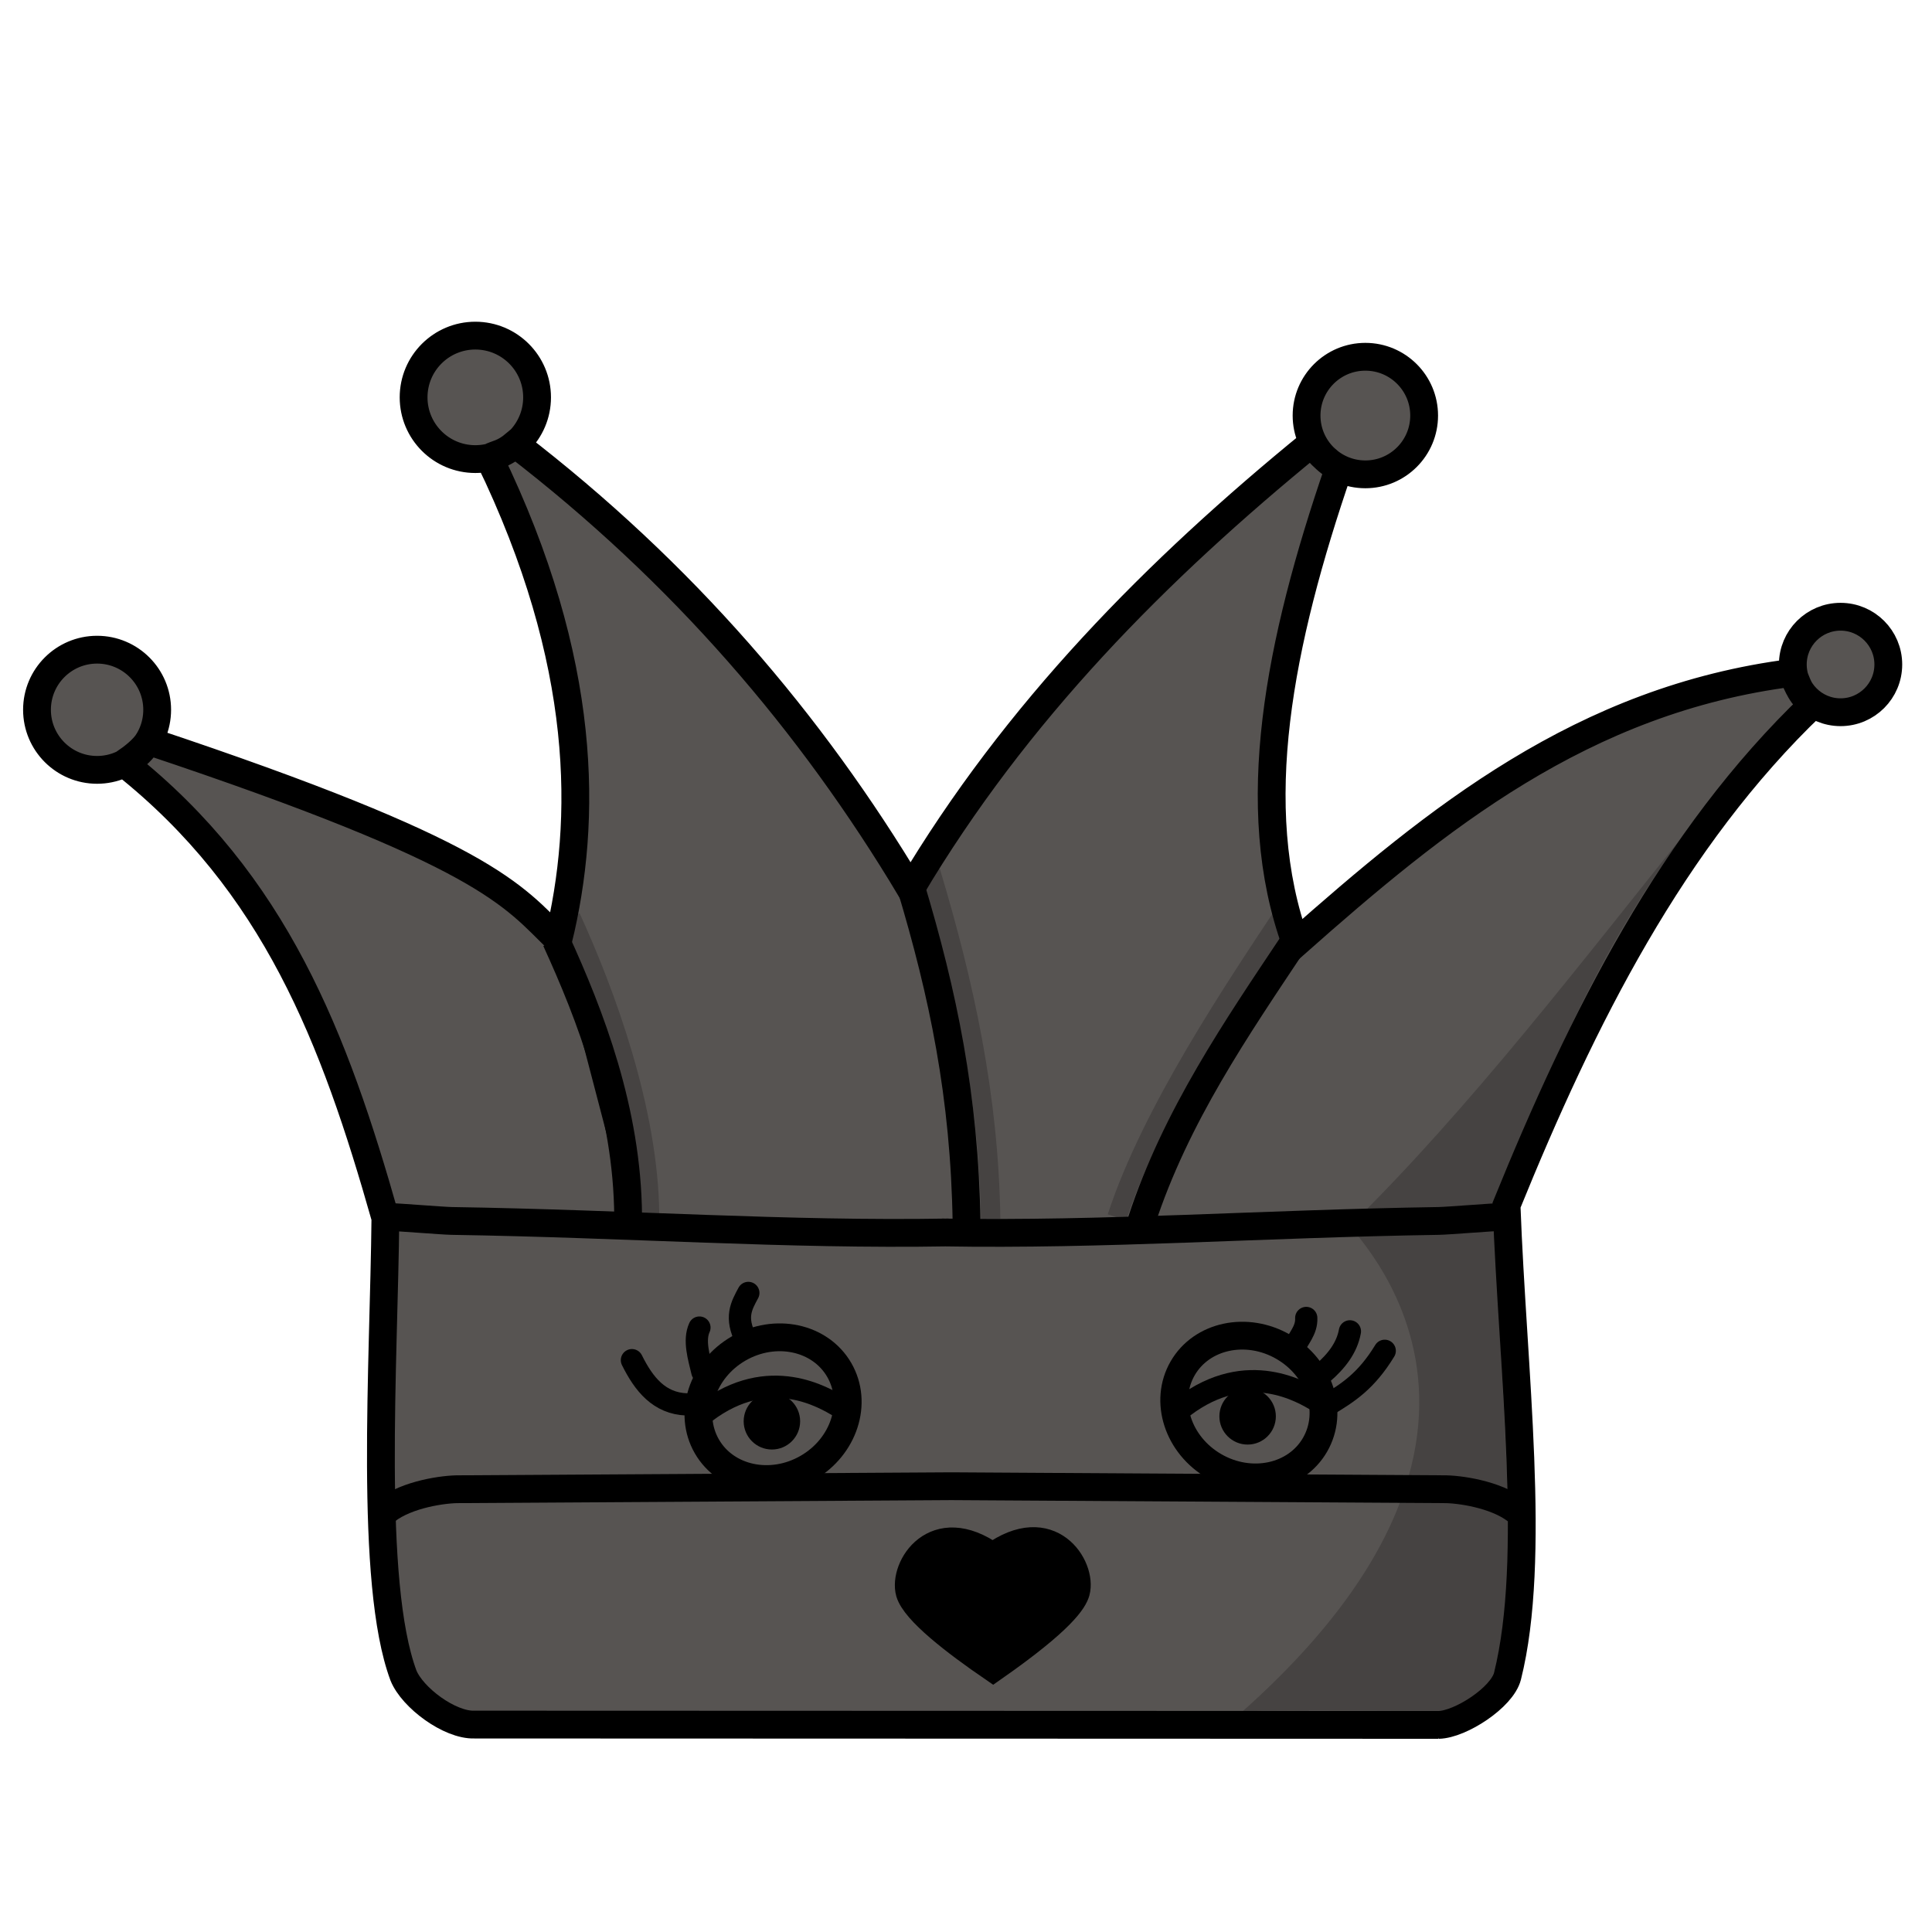
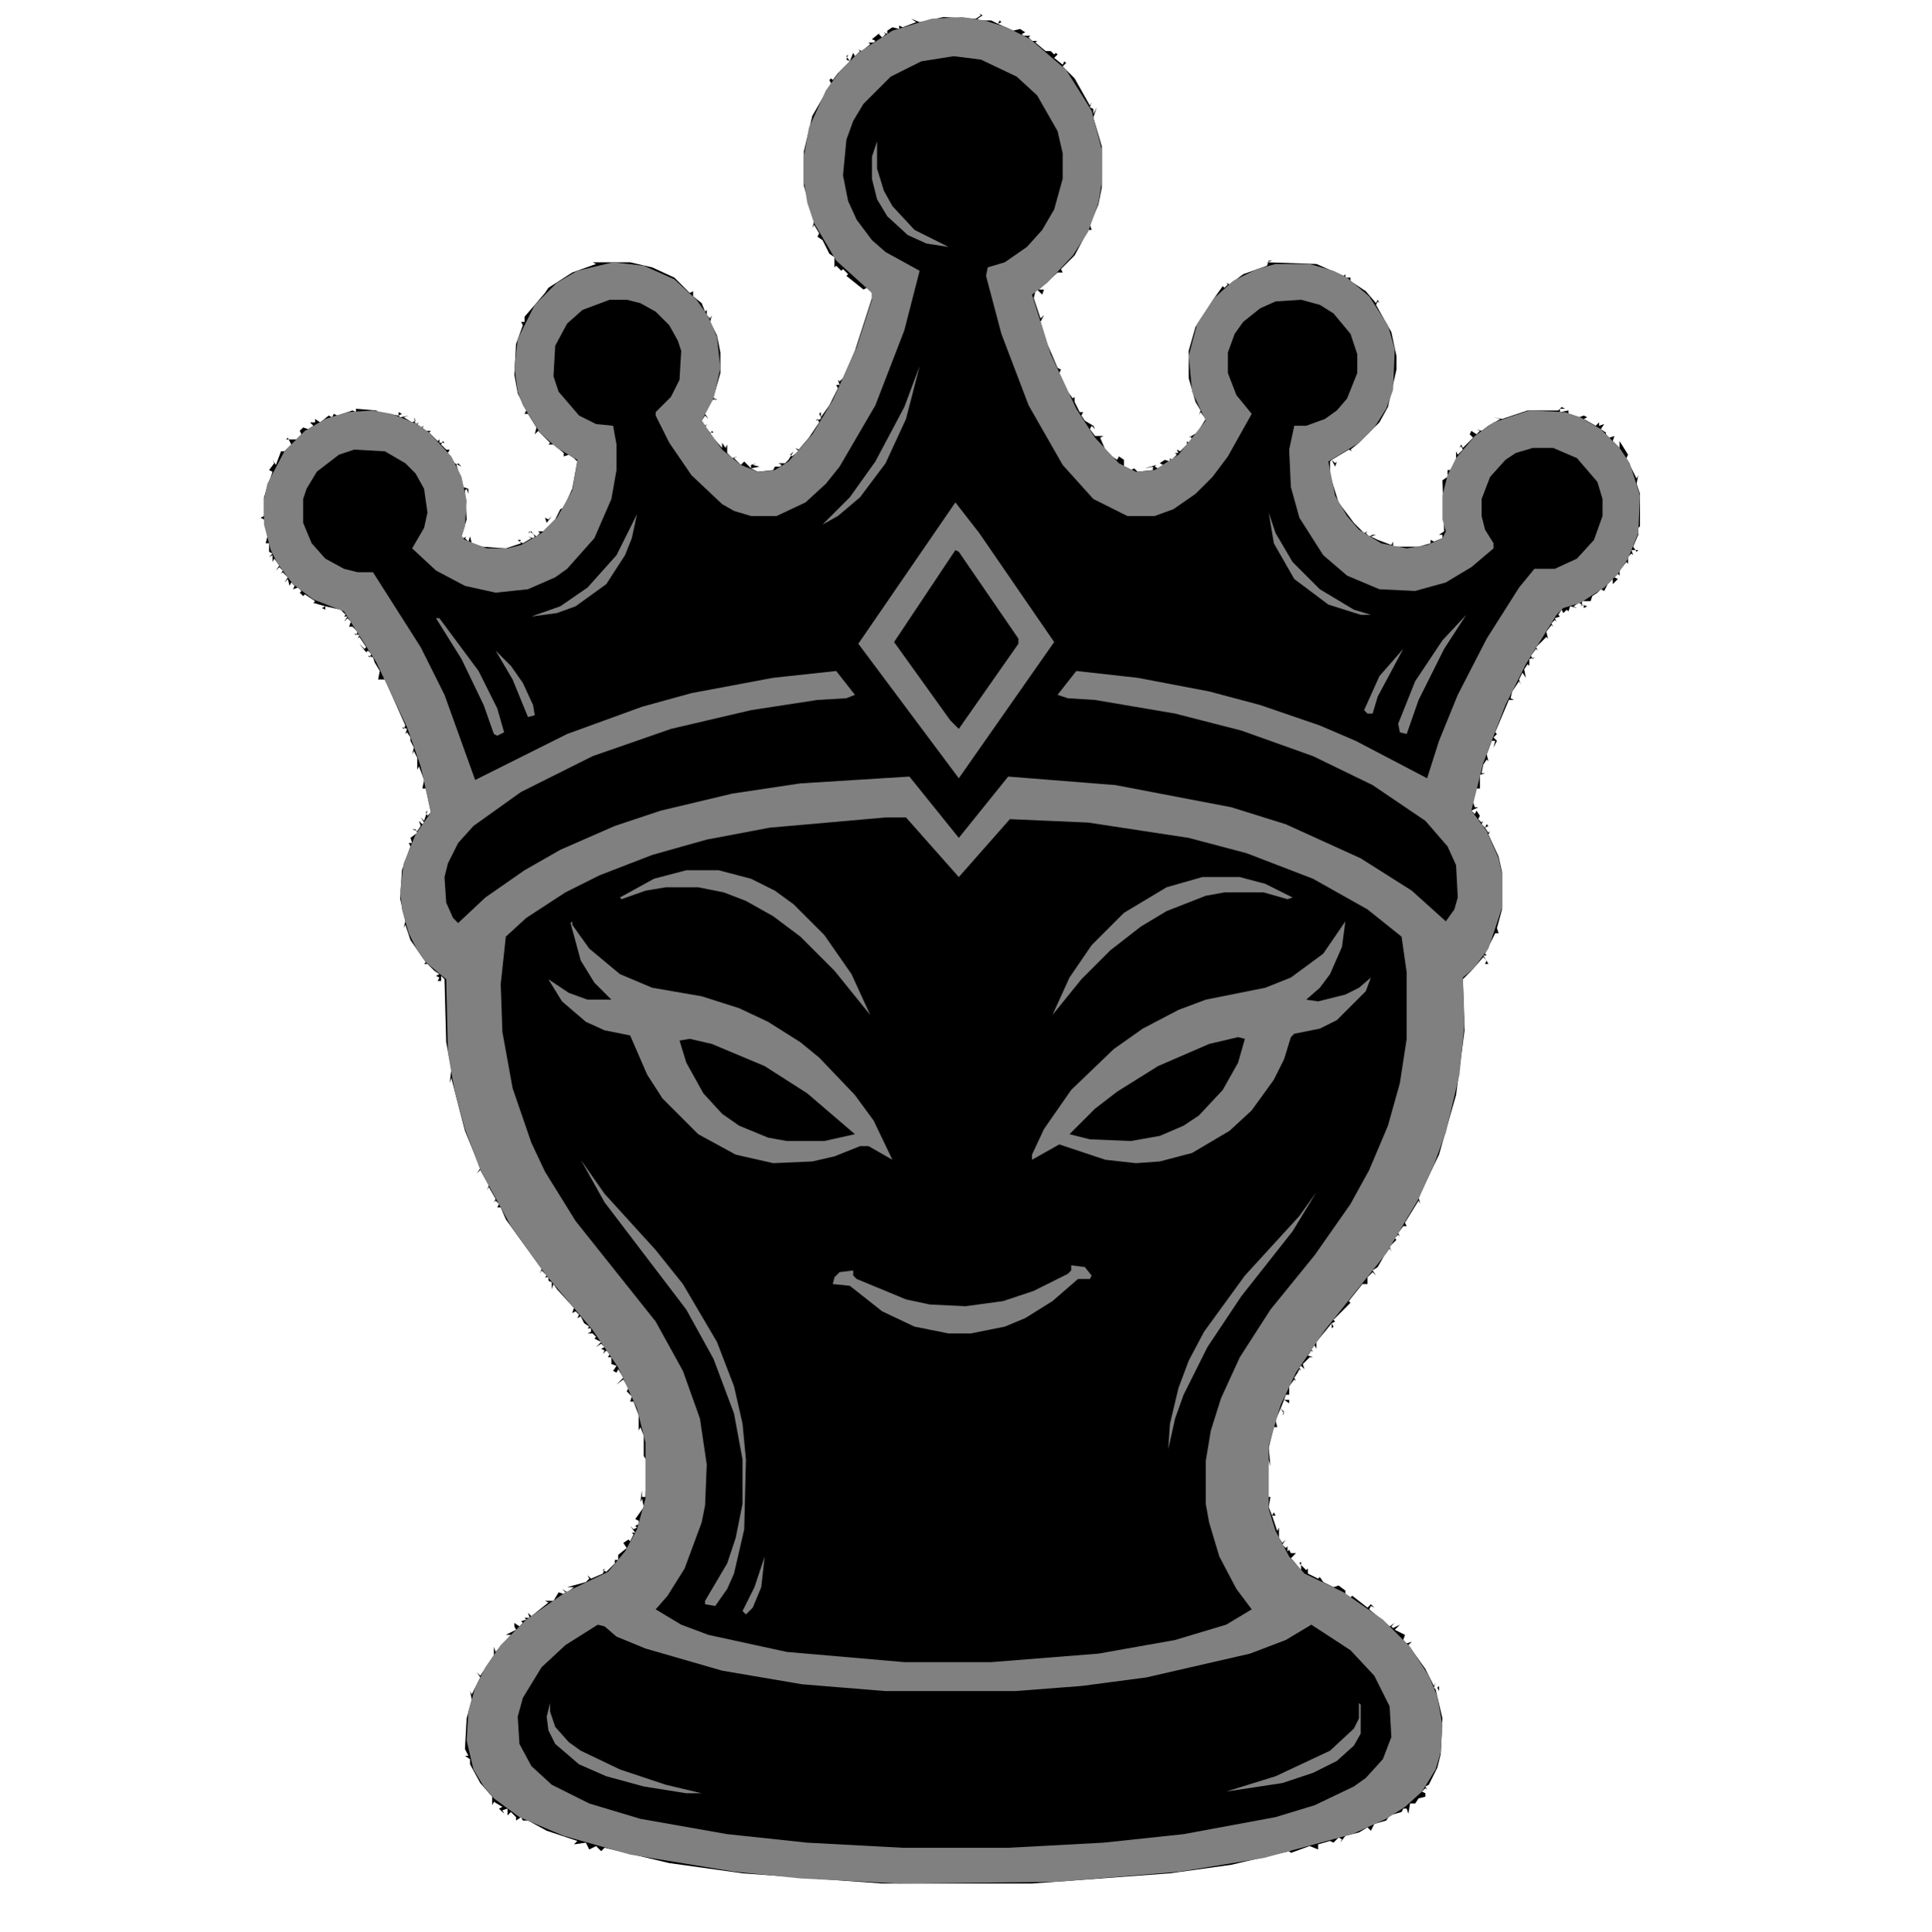
- <svg xmlns="http://www.w3.org/2000/svg" version="1.1" id="svg1" width="688" height="688" viewBox="0 0 688 688">
-   <defs id="defs1">
-     <linearGradient id="swatch6">
-       <stop style="stop-color:#000000;stop-opacity:1;" offset="0" id="stop6" />
-     </linearGradient>
-   </defs>
-   <g id="g1">
-     <path id="path21" style="display:inline;fill:#575452;fill-opacity:1;stroke:none;stroke-width:9.9;stroke-dasharray:none;stroke-opacity:1" d="m 640.415,236.628 c 0,-9.39 7.612,-17.002 17.002,-17.002 9.39,0 17.002,7.612 17.002,17.002 0,9.39 -7.612,17.002 -17.002,17.002 -9.39,0 -17.002,-7.612 -17.002,-17.002 z M 467.258,147.983 c 0,-11.562 9.373,-20.935 20.935,-20.935 11.562,0 20.935,9.373 20.935,20.935 0,11.562 -9.373,20.935 -20.935,20.935 -11.562,0 -20.935,-9.373 -20.935,-20.935 z M 15.154,252.756 c 0,-11.818 9.581,-21.399 21.399,-21.399 11.818,0 21.399,9.581 21.399,21.399 0,11.818 -9.581,21.399 -21.399,21.399 -11.818,0 -21.399,-9.581 -21.399,-21.399 z M 149.267,141.502 c 0,-12.142 9.843,-21.985 21.985,-21.985 12.142,0 21.985,9.843 21.985,21.985 0,12.142 -9.843,21.985 -21.985,21.985 -12.142,0 -21.985,-9.843 -21.985,-21.985 z m 365.023,472.748 -343.402,-0.116 c -8.754,0.291 -22.061,-9.571 -25.243,-17.509 -12.324,-33.163 -6.913,-111.556 -6.422,-162.871 -18.204,-64.277 -39.28,-119.256 -92.99,-161.921 3.577,-2.486 6.784,-5.055 8.616,-7.929 120.699,40.246 129.629,54.815 145.932,70.853 10.285,-42.346 10.756,-98.778 -24.624,-171.778 2.865,-1.471 5.015,-1.283 9.309,-4.897 59.696,45.868 105.389,99.374 140.777,158.501 37.532,-63.112 87.608,-113.68 143.051,-158.88 1.273,2.818 4.802,6.012 9.38,9.38 -21.208,61.766 -32.88,120.289 -15.243,168.847 49.928,-44.154 102.065,-86.883 176.919,-96.356 1.682,3.689 2.292,7.586 7.207,11.275 -49.999,47.81 -82.093,111.862 -109.083,178.299 2.134,58.575 10.847,125.806 0.331,167.736 -1.899,7.573 -16.703,17.187 -24.517,17.367 z" />
-     <path style="display:inline;fill:#464342;fill-opacity:1;stroke:none;stroke-width:7.92;stroke-linecap:round;stroke-dasharray:none;stroke-opacity:1" d="m 442.648,609.277 c 123.337,-109.961 24.292,-181.825 38.684,-173.311 42.263,-41.615 81.384,-92.763 119.393,-140.121 -31.352,42.172 -51.628,88.3 -67.573,135.975 -0.983,53.727 9.971,124.129 -1.282,164.121 -1.082,4.174 -12.812,13.25 -18.786,13.283 -21.549,0.118 -50.794,-0.303 -70.435,0.053 z" id="path18" />
-     <path id="path16" style="display:inline;fill:#000000;fill-opacity:1;stroke:#000000;stroke-width:9.9;stroke-dasharray:none;stroke-opacity:1" d="m 353.658,593.938 c 24.69,-17.246 28.64,-24.053 29.507,-27.101 2.362,-8.807 -9.184,-27.312 -29.663,-12.485 -20.598,-14.666 -31.999,3.935 -29.567,12.723 1.949,6.653 16.364,17.707 29.723,26.863 z" />
-     <g id="g27" style="display:inline" transform="matrix(-0.99,0,0,-0.99,682.1848,690.9188)">
-       <path style="display:inline;fill:none;stroke:#464342;stroke-width:7;stroke-dasharray:none;stroke-opacity:1" d="m 455.429,260.684 c 0.291,37.943 15.988,80.251 28.331,107.237" id="path23" />
-       <path style="fill:#000000;stroke:#000000;stroke-width:10;stroke-dasharray:none;stroke-opacity:1" d="m 463.133,260.46 c 0.291,37.943 13.619,72.256 25.962,99.243" id="path3" />
-     </g>
-     <g id="g21" style="display:inline" transform="matrix(-0.99,0,0,-0.99,682.1848,690.9188)">
-       <path style="fill:none;fill-opacity:1;stroke:#464342;stroke-width:7;stroke-dasharray:none;stroke-opacity:1" d="m 332.739,259.404 c 0.679,44.501 9.519,84.69 21.615,124.953" id="path19" />
-       <path style="fill:#000000;stroke:#000000;stroke-width:10;stroke-dasharray:none;stroke-opacity:1" d="m 341.401,257.902 c 0.699,45.819 8.484,82.621 20.135,121.4" id="path5" />
-     </g>
-     <g id="g22" transform="matrix(-0.99,0,0,-0.99,709.9602,689.2606)" style="display:inline;stroke:#464342;stroke-opacity:1">
-       <path style="display:inline;fill:none;stroke:#464342;stroke-width:7;stroke-linecap:butt;stroke-dasharray:none;stroke-opacity:1" d="m 287.287,260.016 c -12.363,37.884 -42.212,82.247 -62.273,112.433" id="path27" transform="translate(28.05599,-1.674999)" />
-       <path style="display:inline;fill:#000000;stroke:#000000;stroke-width:10;stroke-linecap:butt;stroke-dasharray:none;stroke-opacity:1" d="m 278.492,258.586 c -12.363,37.884 -34.513,69.885 -54.575,100.071" id="path25" transform="translate(28.056,-1.674985)" />
-     </g>
-     <path style="display:inline;fill:none;stroke:#000000;stroke-width:10;stroke-dasharray:none;stroke-opacity:1" d="m 143.637,154.629 c 7.527,5.808 20.761,7.668 26.278,7.591 l 176.938,1.079 176.938,-1.079 c 5.517,0.078 18.752,-1.783 26.278,-7.591" id="path4" transform="matrix(-0.99,0,0,-0.99,682.1848,690.9188)" />
-     <path style="display:inline;fill:#000000;stroke:#000000;stroke-width:10;stroke-dasharray:none;stroke-opacity:1" d="m 149.234,256.421 c 3.079,0.054 19.149,1.361 22.248,1.41 64.118,1.003 120.426,5.157 178.803,4.142 m 198.607,-5.552 c -3.079,0.054 -19.149,1.361 -22.248,1.41 -64.118,1.003 -120.426,5.157 -178.803,4.142" id="path2" transform="matrix(-0.99,0,0,0.99,682.1848,179.5306)" />
-     <g id="g17" style="display:inline" transform="matrix(-0.99,0,0,-0.99,682.1848,690.9188)">
-       <ellipse style="display:inline;fill:none;stroke:#000000;stroke-width:10;stroke-dasharray:none;stroke-opacity:1" id="path7" cx="260.252" cy="371.228" rx="27.495" ry="24.788" transform="rotate(-30)" />
-       <path style="fill:none;stroke:#000000;stroke-width:8;stroke-linecap:butt;stroke-dasharray:none;stroke-opacity:1" d="m 435.391,189.901 c -23.183,17.612 -43.123,4.971 -48.156,2.094" id="path13" />
-       <path style="display:inline;fill:none;stroke:#000000;stroke-width:8;stroke-linecap:round;stroke-dasharray:none;stroke-opacity:1" d="m 461.772,208.64 c -4.309,-8.681 -9.83,-15.544 -19.681,-15.912" id="path8" />
-       <path style="display:inline;fill:none;stroke:#000000;stroke-width:8;stroke-linecap:round;stroke-dasharray:none;stroke-opacity:1" d="m 436.438,204.453 c 1.206,5.1 3.158,11.321 1.047,15.912" id="path11" />
-       <path style="display:inline;fill:none;stroke:#000000;stroke-width:8;stroke-linecap:round;stroke-dasharray:none;stroke-opacity:1" d="m 420.735,216.073 c 4.046,7.99 1.691,12.047 -0.837,16.75" id="path12" />
-       <circle style="fill:#000000;fill-opacity:1;stroke:none;stroke-width:8;stroke-linecap:butt;stroke-dasharray:none;stroke-opacity:1" id="path15" cx="411.418" cy="186.656" r="10.155" />
-     </g>
-     <g id="g18" style="display:inline" transform="matrix(-0.99,0,0,-0.99,682.1848,690.9188)">
-       <ellipse style="display:inline;fill:none;stroke:#000000;stroke-width:10;stroke-dasharray:none;stroke-opacity:1" id="ellipse1" cx="-303.7" cy="46.314" rx="27.495" ry="24.788" transform="matrix(-0.8660254,-0.5,-0.5,0.8660254,0,0)" />
-       <path style="fill:none;stroke:#000000;stroke-width:8;stroke-linecap:butt;stroke-dasharray:none;stroke-opacity:1" d="m 263.391,191.901 c -23.183,17.612 -43.123,4.971 -48.156,2.094" id="path17" />
-       <path style="fill:#000000;stroke:#000000;stroke-width:8;stroke-linecap:round;stroke-dasharray:none;stroke-opacity:1" d="m 211.118,192.76 c -6.712,4.09 -13.423,8.217 -20.135,19.246" id="path1" />
-       <path style="fill:#000000;stroke:#000000;stroke-width:8;stroke-linecap:round;stroke-dasharray:none;stroke-opacity:1" d="m 213.351,203.929 c -4.978,4.298 -8.758,9.108 -9.841,15.075" id="path9" />
-       <path style="fill:#000000;stroke:#000000;stroke-width:8;stroke-linecap:round;stroke-dasharray:none;stroke-opacity:1" d="m 223.61,212.932 c -1.444,3.526 -4.606,6.365 -4.397,10.887" id="path10" />
-       <circle style="fill:#000000;fill-opacity:1;stroke:none;stroke-width:8;stroke-linecap:butt;stroke-dasharray:none;stroke-opacity:1" id="circle10" cx="240.301" cy="188.433" r="10.155" />
-     </g>
-     <path id="path20" style="display:inline;fill:none;fill-opacity:1;stroke:#000000;stroke-width:9.9;stroke-dasharray:none;stroke-opacity:1" d="m 638.435,236.628 c 0,-9.39 7.612,-17.002 17.002,-17.002 9.39,0 17.002,7.612 17.002,17.002 0,9.39 -7.612,17.002 -17.002,17.002 -9.39,0 -17.002,-7.612 -17.002,-17.002 z M 465.278,147.983 c 0,-11.562 9.373,-20.935 20.935,-20.935 11.562,0 20.935,9.373 20.935,20.935 0,11.562 -9.373,20.935 -20.935,20.935 -11.562,0 -20.935,-9.373 -20.935,-20.935 z M 13.174,252.756 c 0,-11.818 9.581,-21.399 21.399,-21.399 11.818,0 21.399,9.581 21.399,21.399 0,11.818 -9.581,21.399 -21.399,21.399 -11.818,0 -21.399,-9.581 -21.399,-21.399 z M 147.286,141.502 c 0,-12.142 9.843,-21.985 21.985,-21.985 12.142,0 21.985,9.843 21.985,21.985 0,12.142 -9.843,21.985 -21.985,21.985 -12.142,0 -21.985,-9.843 -21.985,-21.985 z m 365.023,472.748 -343.402,-0.116 c -8.754,0.291 -22.061,-9.571 -25.243,-17.509 -12.324,-33.163 -6.913,-111.556 -6.422,-162.871 -18.204,-64.277 -39.28,-119.256 -92.99,-161.921 3.577,-2.486 6.784,-5.055 8.616,-7.929 120.699,40.246 129.629,54.815 145.932,70.853 10.285,-42.346 10.756,-98.778 -24.624,-171.778 2.865,-1.471 5.015,-1.283 9.309,-4.897 59.696,45.868 105.389,99.374 140.777,158.501 37.532,-63.112 87.608,-113.68 143.051,-158.88 1.273,2.818 4.802,6.012 9.38,9.38 -21.208,61.766 -32.88,120.289 -15.243,168.847 49.928,-44.154 102.065,-86.883 176.919,-96.356 1.682,3.689 2.292,7.586 7.207,11.275 -49.999,47.81 -82.093,111.862 -109.083,178.299 2.134,58.575 10.847,125.806 0.331,167.736 -1.899,7.573 -16.703,17.187 -24.517,17.367 z" />
-   </g>
+ <svg xmlns="http://www.w3.org/2000/svg" width="1134" height="1134" viewBox="0 0 1134 1134">
+   <path d="M 324 303 L 322 305 L 320 304 L 321 307 Z M 575 8 L 576 9 L 573 11 L 554 10 L 540 13 L 535 11 L 538 13 L 530 16 L 528 15 L 528 17 L 524 16 L 521 18 L 521 20 L 519 19 L 520 20 L 518 22 L 516 20 L 517 19 L 512 23 L 514 24 L 513 25 L 510 25 L 511 26 L 506 30 L 504 29 L 505 30 L 502 33 L 501 31 L 499 36 L 497 33 L 498 32 L 497 35 L 499 36 L 494 41 L 493 40 L 494 41 L 492 43 L 491 42 L 489 44 L 491 42 L 492 43 L 489 47 L 488 46 L 486 48 L 487 47 L 488 49 L 477 68 L 472 89 L 472 109 L 478 130 L 477 134 L 478 132 L 481 137 L 480 139 L 483 141 L 487 149 L 490 151 L 490 157 L 491 156 L 494 159 L 495 158 L 498 161 L 497 162 L 507 170 L 509 169 L 512 172 L 512 175 L 502 206 L 495 222 L 493 224 L 492 223 L 493 226 L 491 226 L 492 228 L 487 238 L 482 245 L 481 243 L 482 242 L 482 246 L 479 247 L 480 246 L 481 248 L 475 257 L 474 254 L 475 257 L 469 264 L 467 263 L 469 265 L 465 268 L 464 267 L 466 265 L 463 270 L 462 268 L 463 270 L 461 272 L 457 272 L 459 273 L 458 274 L 455 274 L 454 276 L 445 277 L 441 275 L 446 274 L 442 273 L 444 272 L 441 273 L 441 275 L 437 271 L 435 273 L 431 269 L 433 268 L 430 269 L 427 266 L 427 261 L 426 263 L 424 260 L 424 263 L 417 255 L 418 253 L 419 254 L 417 254 L 414 251 L 415 249 L 414 250 L 412 247 L 414 244 L 416 246 L 414 243 L 418 235 L 421 234 L 420 235 L 419 233 L 423 219 L 423 207 L 421 197 L 417 189 L 418 185 L 417 187 L 415 185 L 415 182 L 414 183 L 412 178 L 407 174 L 407 171 L 405 172 L 396 163 L 383 157 L 370 154 L 348 154 L 350 155 L 336 160 L 322 169 L 320 172 L 319 171 L 320 172 L 308 186 L 308 189 L 306 189 L 307 191 L 303 202 L 302 220 L 304 231 L 309 241 L 308 243 L 310 243 L 315 251 L 314 255 L 316 253 L 323 260 L 322 261 L 325 261 L 331 266 L 331 268 L 334 267 L 337 269 L 336 270 L 337 269 L 339 271 L 336 287 L 331 298 L 329 299 L 326 305 L 321 310 L 320 309 L 321 310 L 319 312 L 316 312 L 317 313 L 315 315 L 311 312 L 310 313 L 312 312 L 314 315 L 313 316 L 310 315 L 312 316 L 307 319 L 305 318 L 306 317 L 304 317 L 306 319 L 297 322 L 283 321 L 277 319 L 276 315 L 275 318 L 273 316 L 274 315 L 272 316 L 271 315 L 274 305 L 273 288 L 274 287 L 275 290 L 275 287 L 272 286 L 268 273 L 269 272 L 271 274 L 267 272 L 263 266 L 264 264 L 262 264 L 259 261 L 260 259 L 261 260 L 258 260 L 258 258 L 257 259 L 252 254 L 253 253 L 250 253 L 248 251 L 249 250 L 247 251 L 245 249 L 246 248 L 244 249 L 243 245 L 244 247 L 242 248 L 237 245 L 240 244 L 235 245 L 234 244 L 236 243 L 234 242 L 234 244 L 222 242 L 221 241 L 224 239 L 221 241 L 209 240 L 209 242 L 207 241 L 198 244 L 196 243 L 197 241 L 195 245 L 193 244 L 188 248 L 185 246 L 185 248 L 182 248 L 184 250 L 181 252 L 178 251 L 176 253 L 177 255 L 174 258 L 168 258 L 169 257 L 171 261 L 167 265 L 165 265 L 162 273 L 160 270 L 161 272 L 158 276 L 160 277 L 155 292 L 155 303 L 153 304 L 155 305 L 157 315 L 156 319 L 158 319 L 158 324 L 160 325 L 158 327 L 160 326 L 160 330 L 161 328 L 164 332 L 162 335 L 164 333 L 166 335 L 165 337 L 166 336 L 169 339 L 167 342 L 169 340 L 170 344 L 171 342 L 173 344 L 172 346 L 175 345 L 177 347 L 176 348 L 178 350 L 179 349 L 185 353 L 184 354 L 191 356 L 189 357 L 191 358 L 191 356 L 200 358 L 203 361 L 202 362 L 204 362 L 202 365 L 204 363 L 206 365 L 205 368 L 207 368 L 210 371 L 209 373 L 208 372 L 211 373 L 210 375 L 211 374 L 215 380 L 214 381 L 211 378 L 215 383 L 216 382 L 218 384 L 217 386 L 216 385 L 219 386 L 220 389 L 218 390 L 220 389 L 223 394 L 222 399 L 226 399 L 238 426 L 237 428 L 236 427 L 239 428 L 238 431 L 239 430 L 241 433 L 241 435 L 239 435 L 241 435 L 243 439 L 242 443 L 243 441 L 245 445 L 245 452 L 246 450 L 249 458 L 248 463 L 250 463 L 253 477 L 251 479 L 250 477 L 251 476 L 249 482 L 247 480 L 249 483 L 248 484 L 246 482 L 247 485 L 245 488 L 242 487 L 244 487 L 245 489 L 241 492 L 242 495 L 240 495 L 241 497 L 236 511 L 235 528 L 238 541 L 237 545 L 238 543 L 241 552 L 250 565 L 249 566 L 251 566 L 255 570 L 254 571 L 255 570 L 258 572 L 256 573 L 258 574 L 257 576 L 259 576 L 259 573 L 261 575 L 262 612 L 265 628 L 264 636 L 265 633 L 273 664 L 282 686 L 280 689 L 282 687 L 287 696 L 286 699 L 287 697 L 291 704 L 290 706 L 291 705 L 293 707 L 292 709 L 294 709 L 297 716 L 318 745 L 317 748 L 318 746 L 321 749 L 320 750 L 322 750 L 322 752 L 324 753 L 324 757 L 325 754 L 327 757 L 326 758 L 327 757 L 337 768 L 336 771 L 338 770 L 340 772 L 339 774 L 341 773 L 343 777 L 346 779 L 345 780 L 347 780 L 347 782 L 345 783 L 348 783 L 350 785 L 349 786 L 353 788 L 350 791 L 353 789 L 355 791 L 353 792 L 355 793 L 354 795 L 356 793 L 358 795 L 357 797 L 359 797 L 359 801 L 362 802 L 360 805 L 362 806 L 363 804 L 366 809 L 362 813 L 366 810 L 369 815 L 368 817 L 371 820 L 370 823 L 372 823 L 375 831 L 375 840 L 376 838 L 378 843 L 378 855 L 380 858 L 379 879 L 377 879 L 377 875 L 376 882 L 377 880 L 378 885 L 373 892 L 375 893 L 375 895 L 373 896 L 374 897 L 372 898 L 370 896 L 373 900 L 371 900 L 372 901 L 370 905 L 369 904 L 366 906 L 368 909 L 363 913 L 363 916 L 361 916 L 361 918 L 356 923 L 354 922 L 355 921 L 354 924 L 347 927 L 345 925 L 346 927 L 344 929 L 333 932 L 337 932 L 333 935 L 330 933 L 332 935 L 331 936 L 328 935 L 325 940 L 320 940 L 322 941 L 312 949 L 310 947 L 311 950 L 308 950 L 309 951 L 306 952 L 307 953 L 305 955 L 302 953 L 302 955 L 300 956 L 302 955 L 303 957 L 297 960 L 300 960 L 291 970 L 290 967 L 290 972 L 282 984 L 280 982 L 282 985 L 277 995 L 276 993 L 277 998 L 274 1009 L 273 1027 L 275 1031 L 273 1031 L 276 1033 L 276 1036 L 282 1047 L 289 1055 L 289 1060 L 290 1058 L 295 1061 L 293 1062 L 296 1065 L 295 1063 L 298 1062 L 298 1066 L 300 1064 L 303 1067 L 303 1069 L 306 1067 L 307 1069 L 310 1069 L 321 1075 L 339 1081 L 337 1083 L 344 1082 L 346 1086 L 350 1084 L 353 1087 L 355 1085 L 393 1094 L 436 1100 L 518 1106 L 606 1106 L 687 1100 L 723 1095 L 757 1087 L 758 1088 L 769 1084 L 774 1086 L 776 1085 L 774 1086 L 774 1083 L 781 1081 L 783 1082 L 786 1079 L 788 1080 L 787 1082 L 790 1078 L 798 1076 L 803 1073 L 805 1075 L 807 1071 L 814 1069 L 816 1066 L 823 1064 L 824 1062 L 826 1062 L 827 1065 L 828 1059 L 831 1059 L 833 1056 L 837 1055 L 837 1053 L 835 1052 L 837 1050 L 838 1051 L 837 1049 L 839 1048 L 844 1038 L 846 1030 L 847 1009 L 843 992 L 844 991 L 845 993 L 845 990 L 843 992 L 842 991 L 843 988 L 842 990 L 837 980 L 827 966 L 829 964 L 826 965 L 824 963 L 825 960 L 819 957 L 822 954 L 818 956 L 817 955 L 819 953 L 817 952 L 819 953 L 816 955 L 804 945 L 805 943 L 807 944 L 805 942 L 803 944 L 794 937 L 793 938 L 790 936 L 790 934 L 786 931 L 783 932 L 777 929 L 775 926 L 774 927 L 768 924 L 768 921 L 767 922 L 763 918 L 764 917 L 764 922 L 759 916 L 761 914 L 759 916 L 758 915 L 761 912 L 758 912 L 757 910 L 756 911 L 756 908 L 755 909 L 753 907 L 755 904 L 753 906 L 751 903 L 751 897 L 750 899 L 747 890 L 749 890 L 748 888 L 747 890 L 745 885 L 746 879 L 744 879 L 745 857 L 746 861 L 745 850 L 748 838 L 750 838 L 749 834 L 752 827 L 754 830 L 753 831 L 754 829 L 752 827 L 754 822 L 757 824 L 757 822 L 754 822 L 755 819 L 757 819 L 757 814 L 760 810 L 761 811 L 760 809 L 762 806 L 764 809 L 762 806 L 763 804 L 764 805 L 763 803 L 764 802 L 766 804 L 765 801 L 769 797 L 771 797 L 768 796 L 770 793 L 771 794 L 770 792 L 772 790 L 773 792 L 773 788 L 782 777 L 783 779 L 782 780 L 782 777 L 784 776 L 783 775 L 787 771 L 789 773 L 787 771 L 793 765 L 792 764 L 800 754 L 803 754 L 803 750 L 806 747 L 808 749 L 807 750 L 808 749 L 806 746 L 809 744 L 813 737 L 815 738 L 813 737 L 816 733 L 817 735 L 816 732 L 820 728 L 819 727 L 821 725 L 822 726 L 821 724 L 824 720 L 826 720 L 825 718 L 833 705 L 834 707 L 833 703 L 845 678 L 855 643 L 860 605 L 859 575 L 860 574 L 862 577 L 860 574 L 864 570 L 865 572 L 864 570 L 871 562 L 873 564 L 872 566 L 874 566 L 871 561 L 873 561 L 872 560 L 878 548 L 880 548 L 879 545 L 882 534 L 882 512 L 880 503 L 874 490 L 875 488 L 874 489 L 872 486 L 874 485 L 873 484 L 872 486 L 870 484 L 871 482 L 870 483 L 868 481 L 869 479 L 867 476 L 866 478 L 864 476 L 868 474 L 866 474 L 865 471 L 867 463 L 869 463 L 869 455 L 872 454 L 870 454 L 871 449 L 873 446 L 874 447 L 873 443 L 876 435 L 878 435 L 877 439 L 879 435 L 877 433 L 879 431 L 878 430 L 886 411 L 889 411 L 887 410 L 888 406 L 892 400 L 893 402 L 892 399 L 894 395 L 896 398 L 895 393 L 897 390 L 898 391 L 898 387 L 901 386 L 900 387 L 899 385 L 902 381 L 903 382 L 902 380 L 904 378 L 905 380 L 904 378 L 908 374 L 909 375 L 908 371 L 911 367 L 912 368 L 911 366 L 913 364 L 914 365 L 913 363 L 916 362 L 915 361 L 917 358 L 918 360 L 920 358 L 921 359 L 922 356 L 926 357 L 924 356 L 927 354 L 929 355 L 928 356 L 930 355 L 930 357 L 932 356 L 929 355 L 929 353 L 934 353 L 935 350 L 938 348 L 940 350 L 938 348 L 940 346 L 942 347 L 944 343 L 945 345 L 944 343 L 947 340 L 947 343 L 950 340 L 948 339 L 950 337 L 951 338 L 951 335 L 955 330 L 956 331 L 956 327 L 958 325 L 959 326 L 958 323 L 962 323 L 961 324 L 959 321 L 962 314 L 962 310 L 963 309 L 965 311 L 963 309 L 963 290 L 965 286 L 963 290 L 961 284 L 962 279 L 961 281 L 955 269 L 956 267 L 951 259 L 951 263 L 947 259 L 948 256 L 945 257 L 943 255 L 943 251 L 943 254 L 940 252 L 942 249 L 939 250 L 939 248 L 937 250 L 930 246 L 932 245 L 930 244 L 927 245 L 921 243 L 921 241 L 916 242 L 916 240 L 919 240 L 917 239 L 915 241 L 897 241 L 882 246 L 877 245 L 881 246 L 874 250 L 873 249 L 874 250 L 870 253 L 867 252 L 869 253 L 867 255 L 864 253 L 863 255 L 865 257 L 859 263 L 858 261 L 857 263 L 858 262 L 859 264 L 856 267 L 855 265 L 855 270 L 852 276 L 850 276 L 850 280 L 847 282 L 848 312 L 845 314 L 847 314 L 847 316 L 842 318 L 840 317 L 840 319 L 833 321 L 818 321 L 818 318 L 817 320 L 809 317 L 811 315 L 809 317 L 805 315 L 808 314 L 806 314 L 806 312 L 806 314 L 804 315 L 802 313 L 803 312 L 801 313 L 795 307 L 796 306 L 795 307 L 786 295 L 781 279 L 781 271 L 782 270 L 784 274 L 785 271 L 784 272 L 782 270 L 792 264 L 794 265 L 793 264 L 798 260 L 799 261 L 798 260 L 800 258 L 802 261 L 800 258 L 802 256 L 803 258 L 802 256 L 805 253 L 806 254 L 805 253 L 810 248 L 815 239 L 820 217 L 820 209 L 817 195 L 808 179 L 809 177 L 810 178 L 809 176 L 808 178 L 802 171 L 793 165 L 793 163 L 790 163 L 790 161 L 789 162 L 773 155 L 744 154 L 747 153 L 745 153 L 744 156 L 730 161 L 722 167 L 720 166 L 721 167 L 719 169 L 718 168 L 713 175 L 712 174 L 713 175 L 702 192 L 698 206 L 698 222 L 702 236 L 705 241 L 704 244 L 705 242 L 708 246 L 703 254 L 698 257 L 699 256 L 700 258 L 698 260 L 697 259 L 697 261 L 693 265 L 691 264 L 692 266 L 690 266 L 691 267 L 688 270 L 687 269 L 687 271 L 684 270 L 681 272 L 683 273 L 680 275 L 678 274 L 679 273 L 672 275 L 677 274 L 677 276 L 668 277 L 666 275 L 664 276 L 660 274 L 660 270 L 657 268 L 656 270 L 653 268 L 655 266 L 653 268 L 651 266 L 652 265 L 651 266 L 649 264 L 646 257 L 648 256 L 643 256 L 640 252 L 641 250 L 643 252 L 642 250 L 637 247 L 635 244 L 636 242 L 634 242 L 631 236 L 632 235 L 634 237 L 632 235 L 631 236 L 631 233 L 630 234 L 627 230 L 622 219 L 623 217 L 621 216 L 615 202 L 611 189 L 613 185 L 611 187 L 607 175 L 608 171 L 610 174 L 608 171 L 609 170 L 612 173 L 613 170 L 610 170 L 621 160 L 624 160 L 623 158 L 626 155 L 628 158 L 626 155 L 631 150 L 639 135 L 641 135 L 640 132 L 645 120 L 647 110 L 647 86 L 642 69 L 644 63 L 642 67 L 642 64 L 640 63 L 641 60 L 640 62 L 631 46 L 624 39 L 626 37 L 625 36 L 624 38 L 619 34 L 621 32 L 620 31 L 619 32 L 617 30 L 614 30 L 608 25 L 609 24 L 606 24 L 604 22 L 605 21 L 601 21 L 600 20 L 602 19 L 599 17 L 595 18 L 586 14 L 588 13 L 587 12 L 586 14 L 582 12 L 575 12 L 574 11 L 577 9 Z" fill="#000000" fill-rule="evenodd" stroke="none" />
+   <path d="M 547 11 L 524 18 L 504 31 L 493 42 L 485 53 L 475 75 L 472 92 L 472 106 L 474 119 L 478 131 L 491 153 L 512 172 L 512 176 L 503 204 L 489 235 L 477 255 L 463 271 L 455 276 L 445 277 L 435 273 L 424 264 L 412 247 L 419 234 L 423 216 L 421 198 L 416 186 L 409 176 L 396 164 L 378 156 L 360 154 L 339 159 L 327 166 L 314 179 L 304 199 L 302 216 L 304 230 L 307 238 L 317 254 L 327 263 L 339 270 L 336 288 L 327 304 L 318 313 L 306 320 L 298 322 L 286 322 L 273 317 L 271 315 L 273 309 L 274 294 L 271 280 L 265 268 L 252 254 L 245 249 L 230 243 L 219 241 L 204 242 L 191 246 L 179 253 L 167 265 L 157 284 L 155 293 L 155 308 L 159 323 L 163 331 L 172 343 L 184 352 L 202 359 L 221 389 L 239 427 L 247 450 L 253 477 L 244 490 L 237 507 L 235 523 L 236 534 L 240 548 L 245 558 L 250 565 L 262 575 L 263 618 L 267 641 L 273 663 L 282 687 L 300 720 L 320 748 L 348 781 L 363 803 L 374 827 L 379 847 L 379 880 L 374 898 L 367 911 L 357 923 L 332 935 L 309 951 L 294 966 L 285 979 L 279 991 L 275 1005 L 274 1022 L 278 1039 L 284 1049 L 290 1056 L 305 1067 L 331 1078 L 370 1089 L 431 1099 L 470 1103 L 528 1106 L 621 1105 L 693 1099 L 742 1091 L 794 1077 L 814 1068 L 825 1061 L 835 1052 L 843 1039 L 846 1029 L 847 1013 L 844 996 L 839 984 L 828 967 L 812 951 L 789 935 L 766 924 L 757 914 L 749 899 L 745 886 L 745 849 L 752 825 L 761 806 L 778 781 L 814 736 L 833 704 L 842 684 L 849 665 L 857 631 L 860 601 L 859 574 L 865 569 L 874 557 L 882 533 L 882 513 L 880 504 L 873 488 L 864 476 L 871 448 L 884 414 L 896 390 L 914 361 L 918 357 L 928 354 L 942 345 L 950 337 L 956 328 L 962 313 L 963 291 L 957 272 L 951 263 L 940 252 L 928 245 L 919 242 L 898 241 L 877 248 L 866 256 L 855 269 L 850 279 L 847 291 L 847 305 L 849 312 L 847 316 L 838 320 L 826 322 L 811 319 L 798 311 L 791 303 L 784 291 L 780 271 L 798 260 L 807 251 L 814 240 L 818 229 L 819 205 L 815 191 L 804 174 L 791 163 L 783 159 L 769 155 L 749 155 L 738 158 L 724 165 L 713 175 L 703 190 L 698 209 L 700 230 L 708 247 L 692 267 L 678 276 L 667 277 L 657 272 L 643 257 L 632 240 L 617 208 L 606 173 L 615 166 L 630 150 L 639 136 L 645 119 L 647 107 L 647 88 L 641 65 L 626 41 L 605 23 L 591 16 L 578 12 L 565 10 Z M 304 1008 L 307 997 L 318 979 L 332 966 L 351 954 L 355 955 L 362 961 L 379 968 L 424 981 L 471 989 L 520 993 L 596 993 L 635 990 L 673 985 L 734 971 L 755 963 L 770 954 L 793 969 L 807 984 L 816 1002 L 817 1020 L 812 1033 L 802 1044 L 795 1049 L 772 1060 L 749 1067 L 695 1077 L 648 1082 L 592 1085 L 530 1085 L 474 1082 L 427 1077 L 376 1068 L 346 1059 L 324 1048 L 312 1037 L 305 1024 Z M 799 1001 L 798 1000 L 798 1009 L 795 1015 L 781 1028 L 749 1043 L 720 1052 L 753 1047 L 771 1041 L 785 1034 L 795 1025 L 799 1018 Z M 323 1000 L 321 1008 L 322 1016 L 326 1024 L 340 1036 L 356 1043 L 378 1049 L 403 1053 L 412 1053 L 391 1048 L 364 1039 L 341 1028 L 334 1023 L 326 1014 L 323 1005 Z M 297 550 L 309 539 L 332 524 L 352 514 L 383 502 L 415 493 L 452 486 L 520 480 L 532 480 L 563 515 L 593 481 L 639 483 L 698 492 L 732 501 L 771 516 L 803 534 L 823 550 L 826 571 L 826 610 L 822 636 L 815 661 L 804 687 L 793 707 L 772 737 L 746 769 L 728 797 L 717 821 L 711 840 L 708 858 L 708 883 L 710 894 L 716 914 L 726 933 L 735 945 L 720 954 L 690 963 L 645 971 L 582 976 L 531 976 L 462 970 L 416 960 L 400 954 L 385 945 L 392 937 L 402 921 L 412 894 L 414 884 L 415 860 L 411 833 L 401 805 L 385 776 L 338 717 L 320 688 L 312 671 L 301 639 L 295 606 L 294 578 Z M 449 914 L 443 932 L 436 946 L 438 948 L 442 944 L 447 932 Z M 641 749 L 637 744 L 629 743 L 629 746 L 627 748 L 607 758 L 589 764 L 567 767 L 546 766 L 532 763 L 503 751 L 501 749 L 501 746 L 493 747 L 490 750 L 489 754 L 499 755 L 518 770 L 537 779 L 557 783 L 570 783 L 590 779 L 602 774 L 618 764 L 633 751 L 640 751 Z M 773 700 L 763 714 L 731 749 L 707 782 L 698 799 L 692 815 L 687 836 L 686 851 L 690 833 L 695 819 L 709 791 L 729 761 L 759 723 Z M 341 681 L 355 706 L 403 769 L 419 798 L 431 830 L 436 857 L 436 883 L 432 903 L 427 918 L 414 940 L 414 942 L 420 943 L 427 933 L 431 924 L 437 898 L 438 857 L 436 836 L 431 814 L 421 788 L 401 754 L 385 734 L 355 701 Z M 790 541 L 777 560 L 758 574 L 743 580 L 708 587 L 692 593 L 671 604 L 654 616 L 629 640 L 613 663 L 606 678 L 606 681 L 622 672 L 649 681 L 667 683 L 681 682 L 700 677 L 722 664 L 735 652 L 748 634 L 754 622 L 758 609 L 760 607 L 775 604 L 785 599 L 802 582 L 805 574 L 798 580 L 790 584 L 774 588 L 767 587 L 775 580 L 781 572 L 788 556 Z M 731 610 L 727 624 L 718 640 L 704 655 L 695 661 L 681 667 L 664 670 L 640 669 L 628 666 L 643 651 L 656 641 L 680 626 L 710 613 L 727 609 Z M 335 542 L 341 564 L 349 577 L 359 587 L 345 587 L 334 583 L 322 575 L 330 588 L 344 600 L 355 605 L 370 608 L 380 631 L 389 645 L 410 666 L 432 678 L 454 683 L 477 682 L 490 679 L 505 673 L 510 673 L 524 681 L 513 658 L 502 643 L 481 621 L 470 612 L 451 600 L 434 592 L 412 585 L 383 580 L 364 572 L 346 557 L 336 543 L 336 541 Z M 399 611 L 405 610 L 418 613 L 449 626 L 474 642 L 502 666 L 484 670 L 462 670 L 451 668 L 434 661 L 424 654 L 413 642 L 403 624 Z M 759 527 L 743 519 L 728 515 L 706 515 L 685 521 L 660 536 L 641 555 L 628 574 L 618 596 L 635 575 L 652 558 L 670 544 L 685 535 L 708 526 L 719 524 L 742 524 L 756 528 Z M 364 527 L 365 528 L 379 523 L 391 521 L 410 521 L 425 524 L 438 529 L 454 538 L 470 550 L 490 570 L 511 596 L 500 572 L 484 549 L 466 531 L 455 523 L 441 516 L 422 511 L 403 511 L 384 516 Z M 180 287 L 186 277 L 199 267 L 208 264 L 226 265 L 238 272 L 244 278 L 249 287 L 251 301 L 249 310 L 242 322 L 256 335 L 273 344 L 291 348 L 310 346 L 326 339 L 333 334 L 349 316 L 359 293 L 362 276 L 362 261 L 360 250 L 350 249 L 340 244 L 328 230 L 325 221 L 326 203 L 333 190 L 342 182 L 358 176 L 368 176 L 376 178 L 385 183 L 393 191 L 398 200 L 400 206 L 399 223 L 394 233 L 385 242 L 385 244 L 393 260 L 406 279 L 424 296 L 431 300 L 441 303 L 456 303 L 473 295 L 485 284 L 493 274 L 514 238 L 531 194 L 540 159 L 520 148 L 512 141 L 503 129 L 498 118 L 495 103 L 497 82 L 501 71 L 507 61 L 523 45 L 541 36 L 560 33 L 576 35 L 597 45 L 609 56 L 621 77 L 624 90 L 624 105 L 619 123 L 612 135 L 603 145 L 590 154 L 580 157 L 579 162 L 588 196 L 604 238 L 624 273 L 642 293 L 662 303 L 678 303 L 689 299 L 702 290 L 712 280 L 721 268 L 735 243 L 726 232 L 721 219 L 721 207 L 725 196 L 730 189 L 740 181 L 749 177 L 764 176 L 775 179 L 783 184 L 793 196 L 797 208 L 797 219 L 791 234 L 785 241 L 778 246 L 767 250 L 760 250 L 757 264 L 758 286 L 763 304 L 777 326 L 791 338 L 810 346 L 831 347 L 849 342 L 864 333 L 877 322 L 877 319 L 872 311 L 870 303 L 870 293 L 875 280 L 884 270 L 890 266 L 900 263 L 912 263 L 926 269 L 938 283 L 941 293 L 941 303 L 936 317 L 926 328 L 913 334 L 901 334 L 892 345 L 873 375 L 856 408 L 845 435 L 838 457 L 796 435 L 775 426 L 740 414 L 710 406 L 668 398 L 632 394 L 621 408 L 627 410 L 643 411 L 690 419 L 729 429 L 771 444 L 806 461 L 837 482 L 850 497 L 855 508 L 856 527 L 854 534 L 849 541 L 829 523 L 799 504 L 755 484 L 723 474 L 655 461 L 592 456 L 563 492 L 534 456 L 470 460 L 430 466 L 388 476 L 361 485 L 329 499 L 308 511 L 285 527 L 269 542 L 266 539 L 262 530 L 261 515 L 263 507 L 269 495 L 278 485 L 306 465 L 348 444 L 394 428 L 441 417 L 480 411 L 497 410 L 502 408 L 491 394 L 454 398 L 406 407 L 377 415 L 333 431 L 279 458 L 261 408 L 247 380 L 219 336 L 210 336 L 202 334 L 191 328 L 183 319 L 178 307 L 178 293 Z M 291 382 L 301 399 L 310 421 L 314 420 L 313 414 L 307 401 L 300 391 Z M 824 381 L 810 397 L 801 417 L 803 419 L 806 419 L 809 409 Z M 256 363 L 271 387 L 284 414 L 290 431 L 292 432 L 296 430 L 292 416 L 281 394 L 258 363 Z M 861 361 L 847 376 L 831 400 L 821 425 L 822 430 L 826 431 L 833 411 L 848 381 Z M 374 302 L 362 326 L 345 345 L 329 356 L 312 362 L 327 360 L 338 356 L 356 343 L 367 326 L 371 316 Z M 745 301 L 748 319 L 760 340 L 780 355 L 799 361 L 805 361 L 795 358 L 775 346 L 759 330 L 749 313 Z M 561 295 L 504 378 L 563 457 L 619 377 L 575 313 Z M 561 323 L 563 324 L 598 375 L 598 378 L 563 428 L 558 423 L 525 377 Z M 540 215 L 531 239 L 514 271 L 499 292 L 483 308 L 492 303 L 505 292 L 520 272 L 532 246 Z M 515 83 L 512 92 L 512 105 L 515 117 L 521 127 L 533 138 L 544 143 L 557 145 L 537 135 L 524 121 L 519 112 L 515 99 Z" fill="#808080" fill-rule="evenodd" stroke="none" />
</svg>
